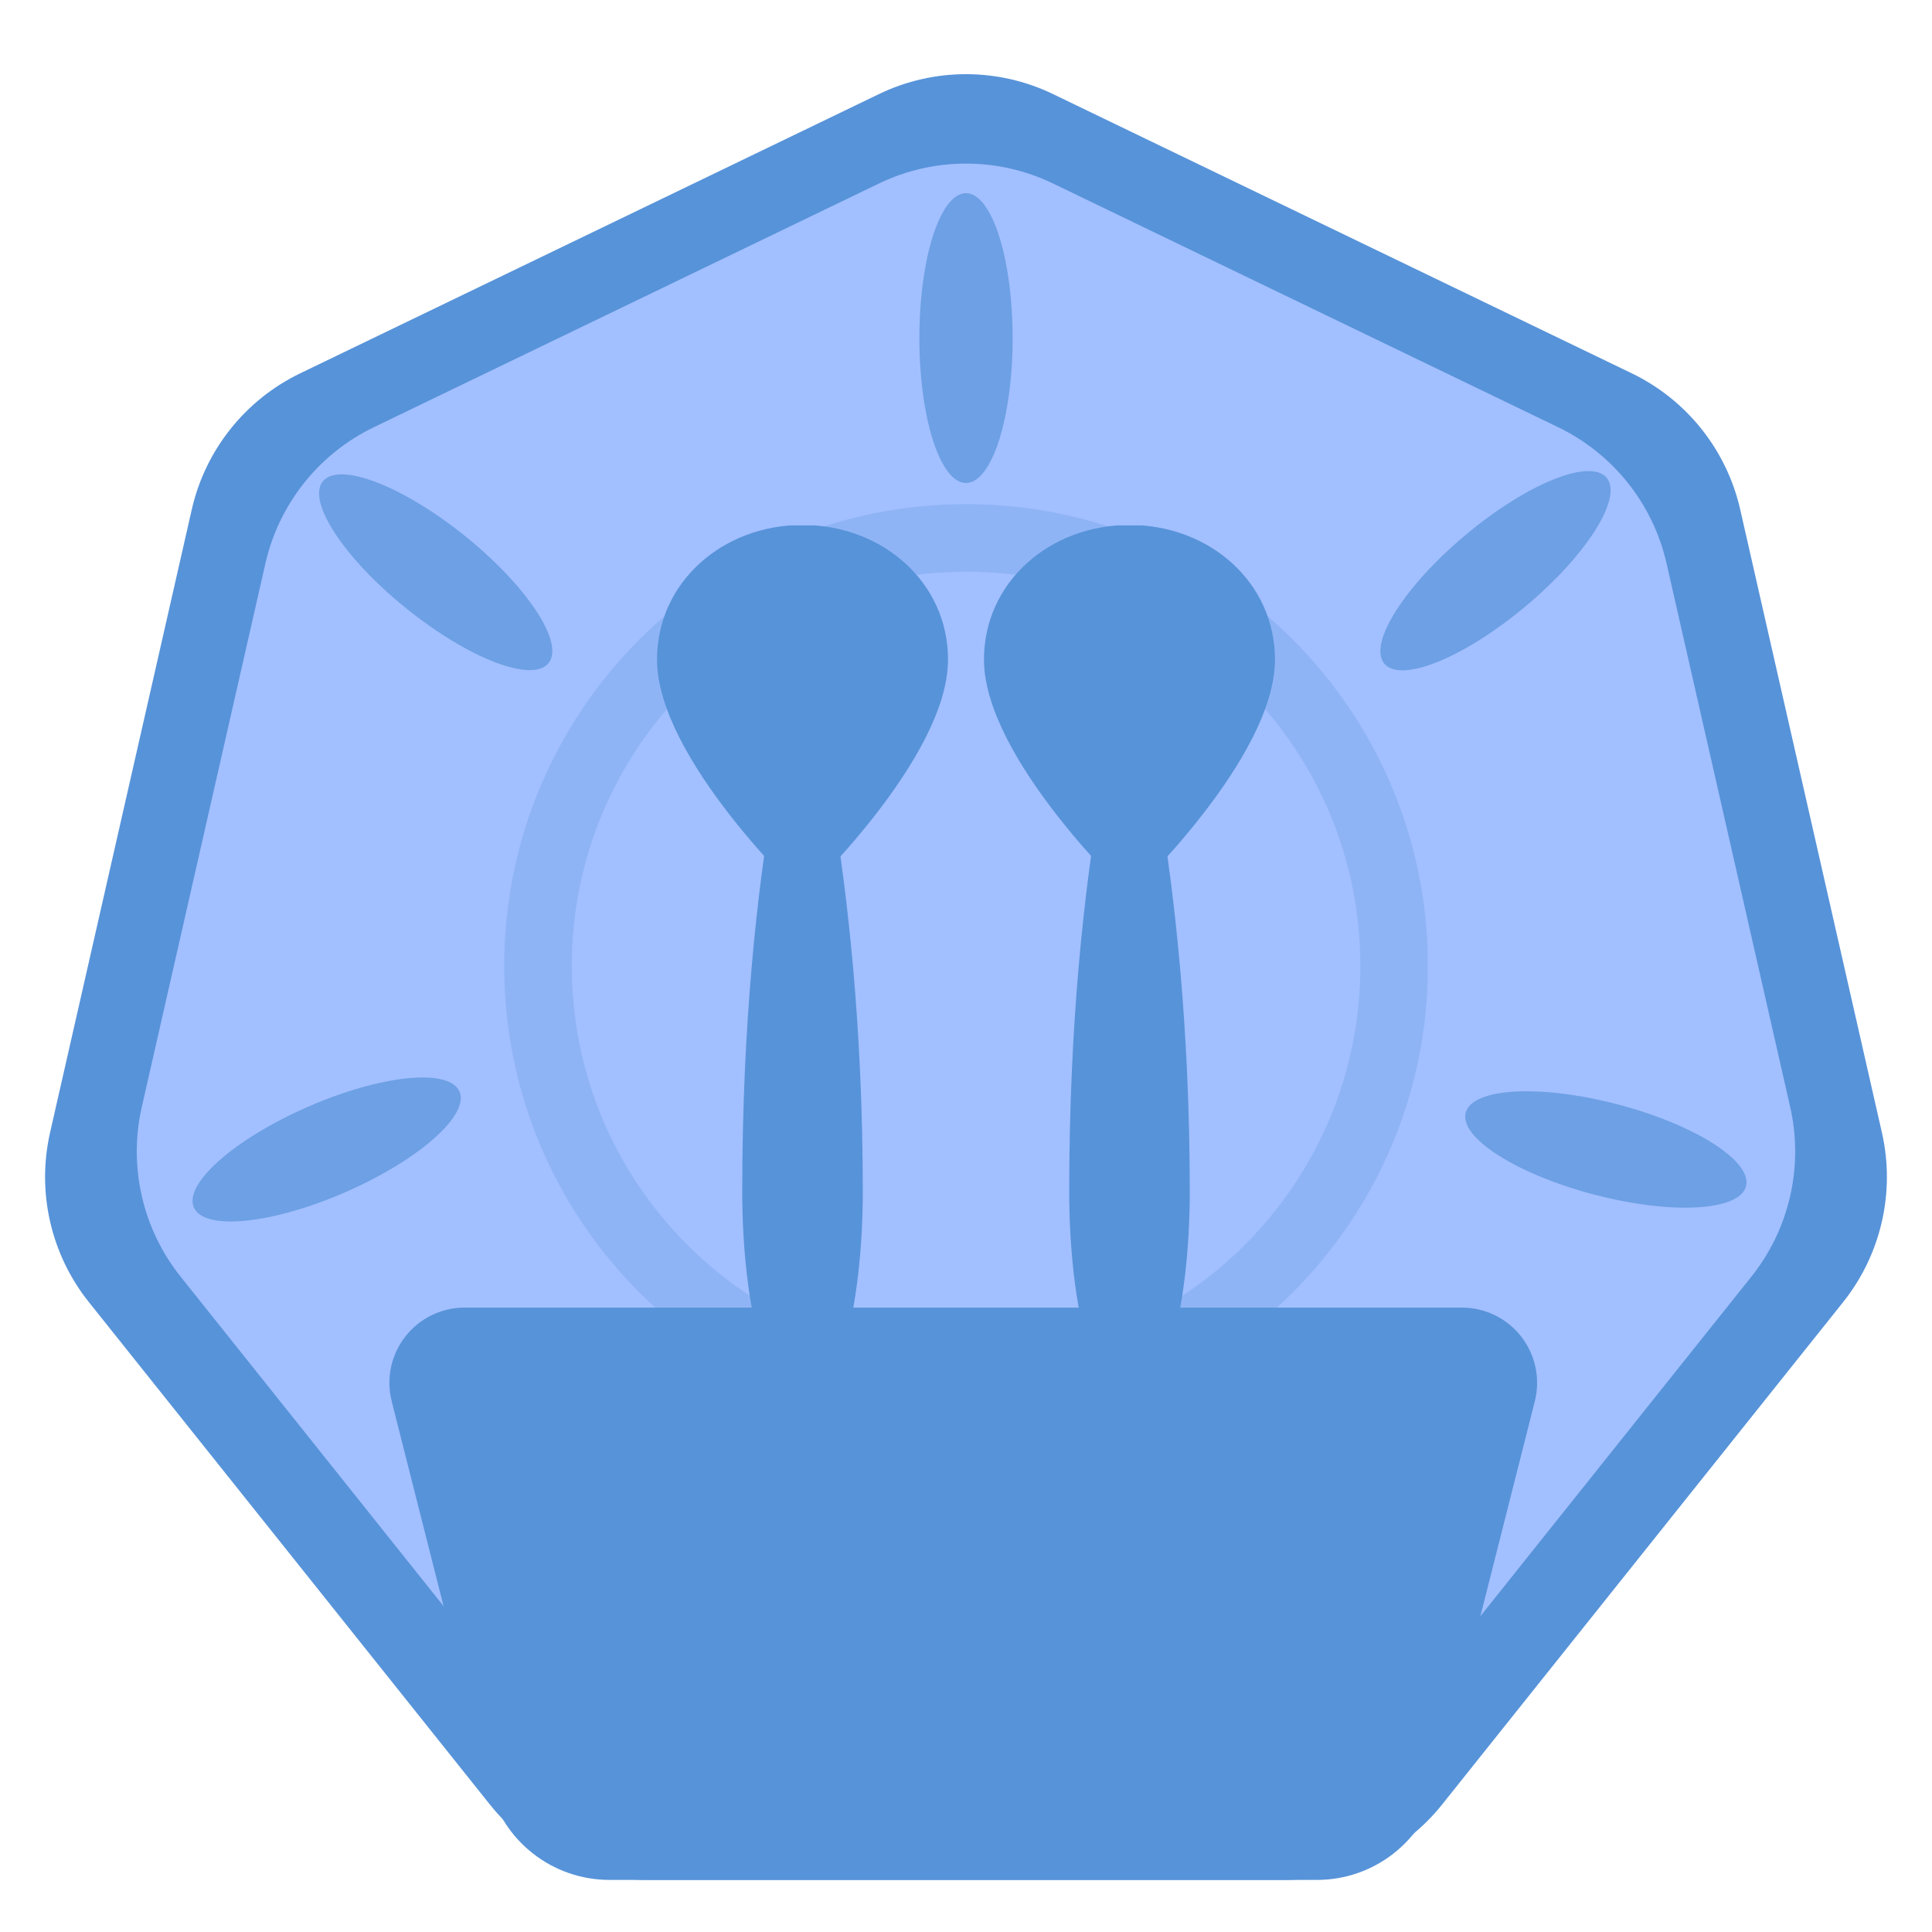
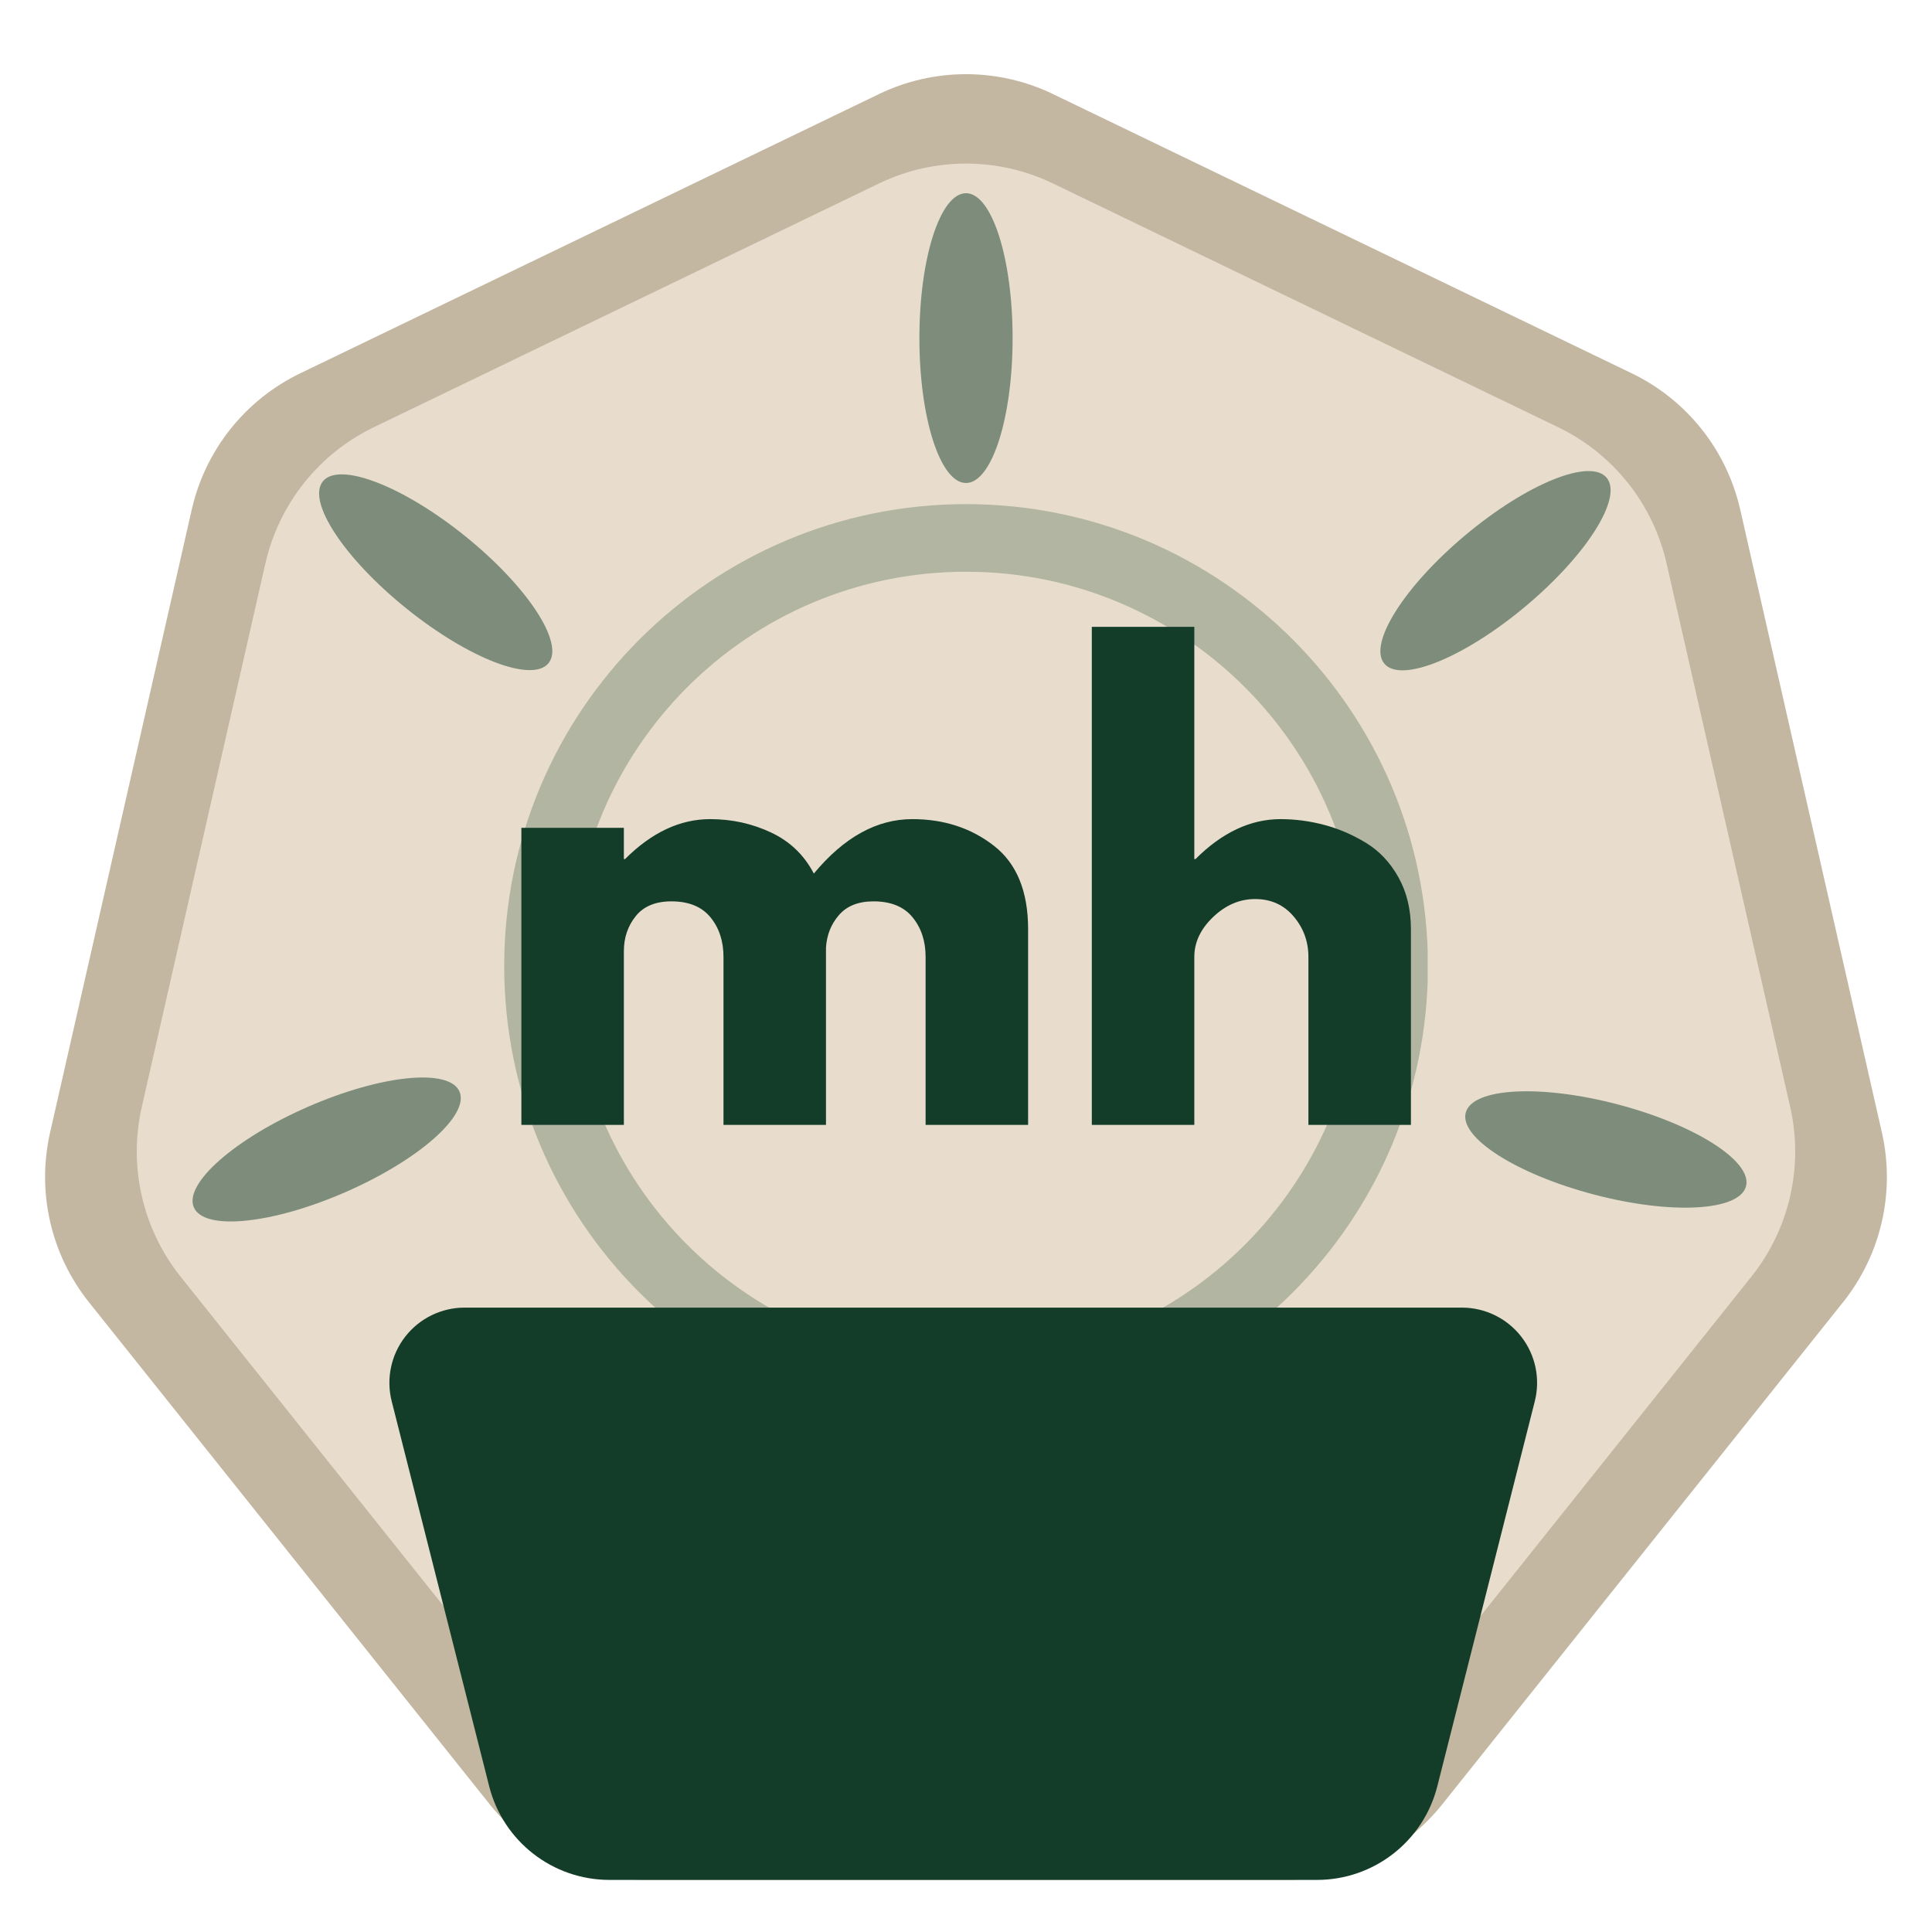
<svg xmlns="http://www.w3.org/2000/svg" width="2000" zoomAndPan="magnify" viewBox="0 0 1500 1500" height="2000" preserveAspectRatio="xMidYMid meet" version="1.0">
  <defs>
-     <filter x="0%" y="0%" width="100%" height="100%" id="7b8fa63a12">
+     <filter x="0%" y="0%" width="100%" height="100%" id="63f3f9bf75">
      <feColorMatrix values="0 0 0 0 1 0 0 0 0 1 0 0 0 0 1 0 0 0 1 0" color-interpolation-filters="sRGB" />
    </filter>
-     <clipPath id="38569a3297">
+     <g />
+     <clipPath id="6fd7a1da52">
      <path d="M 35 57.07 L 1465 57.07 L 1465 1459.559 L 35 1459.559 Z M 35 57.07 " clip-rule="nonzero" />
    </clipPath>
-     <clipPath id="c3de621bf8">
+     <clipPath id="6a1fa6146d">
      <path d="M 817.539 73.031 L 1266.914 289.852 C 1309.598 310.449 1340.582 349.363 1351.094 395.574 L 1461.102 879.273 C 1471.613 925.492 1460.516 973.98 1430.945 1011.023 L 1119.715 1400.945 C 1090.145 1437.988 1045.324 1459.559 997.93 1459.559 L 502.055 1459.559 C 454.656 1459.559 409.836 1437.988 380.27 1400.945 L 69.035 1011.023 C 39.469 973.98 28.371 925.492 38.883 879.273 L 148.891 395.574 C 159.402 349.363 190.387 310.449 233.07 289.852 L 682.445 73.031 C 725.121 52.441 774.863 52.441 817.539 73.031 Z M 817.539 73.031 " clip-rule="nonzero" />
    </clipPath>
-     <clipPath id="13321b052e">
+     <clipPath id="4e8bc481d1">
      <path d="M 0 0.07 L 1430 0.07 L 1430 1402.559 L 0 1402.559 Z M 0 0.07 " clip-rule="nonzero" />
    </clipPath>
-     <clipPath id="cc66ad47d7">
+     <clipPath id="08b83e2332">
      <path d="M 782.539 16.031 L 1231.914 232.852 C 1274.598 253.449 1305.582 292.363 1316.094 338.574 L 1426.102 822.273 C 1436.613 868.492 1425.516 916.98 1395.945 954.023 L 1084.715 1343.945 C 1055.145 1380.988 1010.324 1402.559 962.93 1402.559 L 467.055 1402.559 C 419.656 1402.559 374.836 1380.988 345.27 1343.945 L 34.035 954.023 C 4.469 916.98 -6.629 868.492 3.883 822.273 L 113.891 338.574 C 124.402 292.363 155.387 253.449 198.07 232.852 L 647.445 16.031 C 690.121 -4.559 739.863 -4.559 782.539 16.031 Z M 782.539 16.031 " clip-rule="nonzero" />
    </clipPath>
-     <clipPath id="0dc407d0e3">
+     <clipPath id="e6c969d43a">
      <rect x="0" width="1430" y="0" height="1403" />
    </clipPath>
-     <clipPath id="9063b301bb">
+     <clipPath id="d62f76f690">
      <path d="M 106 127 L 1394 127 L 1394 1390.137 L 106 1390.137 Z M 106 127 " clip-rule="nonzero" />
    </clipPath>
-     <clipPath id="f647c09df1">
+     <clipPath id="c27a032d04">
      <path d="M 817.539 142.453 L 1209.73 331.684 C 1252.414 352.281 1283.398 391.191 1293.91 437.406 L 1389.902 859.473 C 1400.414 905.688 1389.316 954.176 1359.746 991.219 L 1088.121 1331.523 C 1058.551 1368.566 1013.73 1390.137 966.332 1390.137 L 533.652 1390.137 C 486.254 1390.137 441.434 1368.566 411.863 1331.523 L 140.238 991.219 C 110.672 954.176 99.57 905.688 110.082 859.473 L 206.074 437.406 C 216.586 391.191 247.57 352.281 290.254 331.684 L 682.445 142.453 C 725.121 121.859 774.863 121.859 817.539 142.453 Z M 817.539 142.453 " clip-rule="nonzero" />
    </clipPath>
-     <clipPath id="3aff354d9d">
+     <clipPath id="1f03626694">
      <path d="M 0 0 L 1288 0 L 1288 1263.137 L 0 1263.137 Z M 0 0 " clip-rule="nonzero" />
    </clipPath>
-     <clipPath id="962b6fffc0">
+     <clipPath id="9090d81249">
      <path d="M 711.539 15.453 L 1103.73 204.684 C 1146.414 225.281 1177.398 264.191 1187.91 310.406 L 1283.902 732.473 C 1294.414 778.688 1283.316 827.176 1253.746 864.219 L 982.121 1204.523 C 952.551 1241.566 907.73 1263.137 860.332 1263.137 L 427.652 1263.137 C 380.254 1263.137 335.434 1241.566 305.863 1204.523 L 34.238 864.219 C 4.672 827.176 -6.43 778.688 4.082 732.473 L 100.074 310.406 C 110.586 264.191 141.57 225.281 184.254 204.684 L 576.445 15.453 C 619.121 -5.141 668.863 -5.141 711.539 15.453 Z M 711.539 15.453 " clip-rule="nonzero" />
    </clipPath>
-     <clipPath id="82d37d9868">
+     <clipPath id="3005e99485">
      <rect x="0" width="1288" y="0" height="1264" />
    </clipPath>
-     <clipPath id="8268f45c48">
-       <path d="M 320.137 110.277 L 413.723 110.277 L 413.723 686.781 L 320.137 686.781 Z M 320.137 110.277 " clip-rule="nonzero" />
-     </clipPath>
-     <clipPath id="8ba4830de5">
-       <path d="M 413.723 518.941 C 413.723 611.441 392.773 686.43 366.93 686.43 C 341.086 686.43 320.137 611.441 320.137 518.941 C 320.137 257.668 366.93 110.277 366.93 110.277 C 366.93 110.277 413.723 264.367 413.723 518.941 Z M 413.723 518.941 " clip-rule="nonzero" />
-     </clipPath>
-     <clipPath id="dede9f94b5">
-       <path d="M 0.137 0.277 L 93.723 0.277 L 93.723 576.48 L 0.137 576.48 Z M 0.137 0.277 " clip-rule="nonzero" />
-     </clipPath>
-     <clipPath id="a5c229f5b8">
-       <path d="M 93.723 408.941 C 93.723 501.441 72.773 576.43 46.93 576.43 C 21.086 576.43 0.137 501.441 0.137 408.941 C 0.137 147.668 46.93 0.277 46.93 0.277 C 46.93 0.277 93.723 154.367 93.723 408.941 Z M 93.723 408.941 " clip-rule="nonzero" />
-     </clipPath>
-     <clipPath id="97050e83ee">
-       <rect x="0" width="94" y="0" height="577" />
-     </clipPath>
-     <clipPath id="cf0fef463d">
-       <path d="M 0.098 1.039 L 226.035 1.039 L 226.035 289.645 L 0.098 289.645 Z M 0.098 1.039 " clip-rule="nonzero" />
-     </clipPath>
-     <clipPath id="e9f7f663ac">
-       <path d="M 0.098 106.074 C 0.098 46.414 50.676 1.57 113.066 1.57 C 175.457 1.57 226.035 46.414 226.035 106.074 C 226.035 183.023 113.066 289.645 113.066 289.645 C 113.066 289.645 0.098 183.023 0.098 106.074 Z M 0.098 106.074 " clip-rule="nonzero" />
-     </clipPath>
-     <clipPath id="2d9bc18d12">
-       <path d="M 0.098 0.52 L 226.035 0.52 L 226.035 288.645 L 0.098 288.645 Z M 0.098 0.52 " clip-rule="nonzero" />
-     </clipPath>
-     <clipPath id="de0ba4d5ec">
-       <path d="M 0.098 105.074 C 0.098 45.414 50.676 0.57 113.066 0.57 C 175.457 0.57 226.035 45.414 226.035 105.074 C 226.035 182.023 113.066 288.645 113.066 288.645 C 113.066 288.645 0.098 182.023 0.098 105.074 Z M 0.098 105.074 " clip-rule="nonzero" />
-     </clipPath>
-     <clipPath id="641a69f097">
-       <rect x="0" width="227" y="0" height="289" />
-     </clipPath>
-     <clipPath id="b2770ea5e1">
-       <path d="M 253.957 1.039 L 479.898 1.039 L 479.898 289.645 L 253.957 289.645 Z M 253.957 1.039 " clip-rule="nonzero" />
-     </clipPath>
-     <clipPath id="b5b52d4804">
-       <path d="M 253.957 106.074 C 253.957 46.414 304.535 1.57 366.926 1.57 C 429.316 1.57 479.898 46.414 479.898 106.074 C 479.898 183.023 366.926 289.645 366.926 289.645 C 366.926 289.645 253.957 183.023 253.957 106.074 Z M 253.957 106.074 " clip-rule="nonzero" />
-     </clipPath>
-     <clipPath id="8e9acf087f">
-       <path d="M 0.957 0.52 L 226.898 0.52 L 226.898 288.645 L 0.957 288.645 Z M 0.957 0.52 " clip-rule="nonzero" />
-     </clipPath>
-     <clipPath id="2908d9c2bd">
-       <path d="M 0.957 105.074 C 0.957 45.414 51.535 0.57 113.926 0.57 C 176.316 0.57 226.898 45.414 226.898 105.074 C 226.898 182.023 113.926 288.645 113.926 288.645 C 113.926 288.645 0.957 182.023 0.957 105.074 Z M 0.957 105.074 " clip-rule="nonzero" />
-     </clipPath>
-     <clipPath id="1ac37c4e6b">
-       <rect x="0" width="227" y="0" height="289" />
-     </clipPath>
-     <clipPath id="97438159ac">
-       <path d="M 66.277 110.277 L 159.863 110.277 L 159.863 686.781 L 66.277 686.781 Z M 66.277 110.277 " clip-rule="nonzero" />
-     </clipPath>
-     <clipPath id="b4e2cc33a5">
-       <path d="M 159.863 518.941 C 159.863 611.441 138.914 686.43 113.07 686.43 C 87.227 686.43 66.277 611.441 66.277 518.941 C 66.277 257.668 113.07 110.277 113.07 110.277 C 113.07 110.277 159.863 264.367 159.863 518.941 Z M 159.863 518.941 " clip-rule="nonzero" />
-     </clipPath>
-     <clipPath id="1cbe8165c7">
-       <path d="M 0.277 0.277 L 93.863 0.277 L 93.863 576.48 L 0.277 576.48 Z M 0.277 0.277 " clip-rule="nonzero" />
-     </clipPath>
-     <clipPath id="41cbd981d0">
-       <path d="M 93.863 408.941 C 93.863 501.441 72.914 576.43 47.07 576.43 C 21.227 576.43 0.277 501.441 0.277 408.941 C 0.277 147.668 47.07 0.277 47.07 0.277 C 47.07 0.277 93.863 154.367 93.863 408.941 Z M 93.863 408.941 " clip-rule="nonzero" />
-     </clipPath>
-     <clipPath id="0a4edb4d89">
-       <rect x="0" width="94" y="0" height="577" />
-     </clipPath>
-     <clipPath id="e8a532de93">
-       <rect x="0" width="480" y="0" height="687" />
-     </clipPath>
-     <clipPath id="58084d206f">
+     <mask id="13e7f31d04">
+       <g filter="url(#63f3f9bf75)">
+         <rect x="-150" width="1800" fill="#000000" y="-150" height="1800" fill-opacity="0.25" />
+       </g>
+     </mask>
+     <clipPath id="10bf9be5ae">
+       <path d="M 213.453 213.398 L 930.453 213.398 L 930.453 930.398 L 213.453 930.398 Z M 213.453 213.398 " clip-rule="nonzero" />
+     </clipPath>
+     <clipPath id="f09fe3a622">
+       <path d="M 572.055 213.398 C 374.004 213.398 213.453 373.949 213.453 572 C 213.453 770.051 374.004 930.598 572.055 930.598 C 770.102 930.598 930.652 770.051 930.652 572 C 930.652 373.949 770.102 213.398 572.055 213.398 Z M 572.055 213.398 " clip-rule="nonzero" />
+     </clipPath>
+     <clipPath id="7d0728c8ad">
+       <rect x="0" width="1144" y="0" height="1144" />
+     </clipPath>
+     <clipPath id="c2aa3bb363">
      <path d="M 302 1015.23 L 1193.453 1015.23 L 1193.453 1459.559 L 302 1459.559 Z M 302 1015.23 " clip-rule="nonzero" />
    </clipPath>
-     <clipPath id="a82a448a8b">
+     <clipPath id="dc208933a8">
      <path d="M 473.203 1459.559 L 1022.523 1459.559 C 1066.629 1459.559 1105.105 1429.613 1115.93 1386.855 L 1191.613 1087.938 C 1196.031 1070.48 1192.148 1051.961 1181.09 1037.754 C 1170.027 1023.543 1153.027 1015.23 1135.023 1015.23 L 360.703 1015.23 C 342.699 1015.23 325.699 1023.543 314.637 1037.754 C 303.578 1051.961 299.695 1070.48 304.113 1087.938 L 379.797 1386.855 C 390.621 1429.613 429.098 1459.559 473.203 1459.559 Z M 473.203 1459.559 " clip-rule="nonzero" />
    </clipPath>
-     <clipPath id="92af21019b">
+     <clipPath id="6f0c221daf">
      <path d="M 0 0.23 L 891.453 0.23 L 891.453 444.559 L 0 444.559 Z M 0 0.23 " clip-rule="nonzero" />
    </clipPath>
-     <clipPath id="57aa7f03df">
+     <clipPath id="7a68e0fa70">
      <path d="M 171.203 444.559 L 720.523 444.559 C 764.629 444.559 803.105 414.613 813.93 371.855 L 889.613 72.938 C 894.031 55.48 890.148 36.961 879.09 22.754 C 868.027 8.543 851.027 0.23 833.023 0.23 L 58.703 0.23 C 40.699 0.23 23.699 8.543 12.637 22.754 C 1.578 36.961 -2.305 55.48 2.113 72.938 L 77.797 371.855 C 88.621 414.613 127.098 444.559 171.203 444.559 Z M 171.203 444.559 " clip-rule="nonzero" />
    </clipPath>
-     <clipPath id="ad83576edc">
+     <clipPath id="cdbb3a6a12">
      <rect x="0" width="892" y="0" height="445" />
    </clipPath>
-     <mask id="2b576cc506">
-       <g filter="url(#7b8fa63a12)">
-         <rect x="-150" width="1800" fill="#000000" y="-150" height="1800" fill-opacity="0.25" />
-       </g>
-     </mask>
-     <clipPath id="eebdbf442f">
-       <path d="M 213.453 213.398 L 930.453 213.398 L 930.453 930.398 L 213.453 930.398 Z M 213.453 213.398 " clip-rule="nonzero" />
-     </clipPath>
-     <clipPath id="5cf66fb0f1">
-       <path d="M 572.055 213.398 C 374.004 213.398 213.453 373.949 213.453 572 C 213.453 770.051 374.004 930.598 572.055 930.598 C 770.102 930.598 930.652 770.051 930.652 572 C 930.652 373.949 770.102 213.398 572.055 213.398 Z M 572.055 213.398 " clip-rule="nonzero" />
-     </clipPath>
-     <clipPath id="7bc6bd2bfe">
-       <rect x="0" width="1144" y="0" height="1144" />
-     </clipPath>
-     <mask id="8d299cfe41">
-       <g filter="url(#7b8fa63a12)">
-         <rect x="-150" width="1800" fill="#000000" y="-150" height="1800" fill-opacity="0.7" />
-       </g>
-     </mask>
-     <clipPath id="28bfaac9a2">
+     <mask id="f9b28ce16f">
+       <g filter="url(#63f3f9bf75)">
+         <rect x="-150" width="1800" fill="#000000" y="-150" height="1800" fill-opacity="0.5" />
+       </g>
+     </mask>
+     <clipPath id="2728cc2549">
      <path d="M 0.812 1 L 73.188 1 L 73.188 226 L 0.812 226 Z M 0.812 1 " clip-rule="nonzero" />
    </clipPath>
-     <clipPath id="cbf2ab3e0c">
+     <clipPath id="8ad8680fbe">
      <path d="M 0.812 113.5 C 0.812 51.367 17.016 1 37 1 C 56.984 1 73.188 51.367 73.188 113.5 C 73.188 175.633 56.984 226 37 226 C 17.016 226 0.812 175.633 0.812 113.5 Z M 0.812 113.5 " clip-rule="nonzero" />
    </clipPath>
-     <clipPath id="1dfee5ca8e">
+     <clipPath id="073f6347e8">
      <path d="M 0.812 0 L 73.188 0 L 73.188 225 L 0.812 225 Z M 0.812 0 " clip-rule="nonzero" />
    </clipPath>
-     <clipPath id="fb887b9c84">
+     <clipPath id="f79e6992eb">
      <path d="M 0.812 112.5 C 0.812 50.367 17.016 0 37 0 C 56.984 0 73.188 50.367 73.188 112.5 C 73.188 174.633 56.984 225 37 225 C 17.016 225 0.812 174.633 0.812 112.5 Z M 0.812 112.5 " clip-rule="nonzero" />
    </clipPath>
-     <clipPath id="bf61de6f30">
+     <clipPath id="eaf03d2865">
      <rect x="0" width="74" y="0" height="225" />
    </clipPath>
-     <clipPath id="5020a51992">
+     <clipPath id="db4efca1c9">
      <rect x="0" width="74" y="0" height="227" />
    </clipPath>
-     <mask id="c081e9c126">
-       <g filter="url(#7b8fa63a12)">
-         <rect x="-150" width="1800" fill="#000000" y="-150" height="1800" fill-opacity="0.7" />
-       </g>
-     </mask>
-     <clipPath id="24e4df1127">
+     <mask id="c3dd08c640">
+       <g filter="url(#63f3f9bf75)">
+         <rect x="-150" width="1800" fill="#000000" y="-150" height="1800" fill-opacity="0.5" />
+       </g>
+     </mask>
+     <clipPath id="683403a822">
      <path d="M 20 23 L 200 23 L 200 179 L 20 179 Z M 20 23 " clip-rule="nonzero" />
    </clipPath>
-     <clipPath id="e6f819535f">
+     <clipPath id="f947cc6269">
      <path d="M 0.586 145.523 L 173.191 1.121 L 219.633 56.633 L 47.027 201.035 Z M 0.586 145.523 " clip-rule="nonzero" />
    </clipPath>
-     <clipPath id="6d59249677">
+     <clipPath id="43356f644e">
      <path d="M 86.875 73.336 C 134.527 33.469 183.555 13.574 196.379 28.902 C 209.203 44.234 180.969 88.98 133.312 128.848 C 85.66 168.715 36.633 188.609 23.809 173.277 C 10.984 157.949 39.219 113.203 86.875 73.336 Z M 86.875 73.336 " clip-rule="nonzero" />
    </clipPath>
-     <clipPath id="4abe671ea9">
+     <clipPath id="18660c6341">
      <path d="M 0 0 L 180 0 L 180 156 L 0 156 Z M 0 0 " clip-rule="nonzero" />
    </clipPath>
-     <clipPath id="38ee9deca5">
+     <clipPath id="6e3cff535f">
      <path d="M -19.414 122.523 L 153.191 -21.879 L 199.633 33.633 L 27.027 178.035 Z M -19.414 122.523 " clip-rule="nonzero" />
    </clipPath>
-     <clipPath id="0d17c5ef4b">
+     <clipPath id="9cf7b332ff">
      <path d="M 66.875 50.336 C 114.527 10.469 163.555 -9.426 176.379 5.902 C 189.203 21.234 160.969 65.98 113.312 105.848 C 65.66 145.715 16.633 165.609 3.809 150.277 C -9.016 134.949 19.219 90.203 66.875 50.336 Z M 66.875 50.336 " clip-rule="nonzero" />
    </clipPath>
-     <clipPath id="3c25c2440f">
+     <clipPath id="555fa41f99">
      <rect x="0" width="180" y="0" height="156" />
    </clipPath>
-     <clipPath id="9644c6d017">
+     <clipPath id="1472542dd8">
      <rect x="0" width="220" y="0" height="202" />
    </clipPath>
-     <mask id="06e7a24ecd">
-       <g filter="url(#7b8fa63a12)">
-         <rect x="-150" width="1800" fill="#000000" y="-150" height="1800" fill-opacity="0.7" />
-       </g>
-     </mask>
-     <clipPath id="aeefc4cbe1">
+     <mask id="90b937f7b9">
+       <g filter="url(#63f3f9bf75)">
+         <rect x="-150" width="1800" fill="#000000" y="-150" height="1800" fill-opacity="0.5" />
+       </g>
+     </mask>
+     <clipPath id="0cf0a45f6f">
      <path d="M 9 19 L 228 19 L 228 110 L 9 110 Z M 9 19 " clip-rule="nonzero" />
    </clipPath>
-     <clipPath id="7dcbc6f5c9">
+     <clipPath id="b62023c1c5">
      <path d="M 19.172 0.883 L 236.836 58.027 L 218.457 128.031 L 0.793 70.887 Z M 19.172 0.883 " clip-rule="nonzero" />
    </clipPath>
-     <clipPath id="67ea0ccd22">
+     <clipPath id="6e7e7c0f1d">
      <path d="M 127.984 29.449 C 188.078 45.227 232.68 73.688 227.605 93.02 C 222.531 112.352 169.699 115.23 109.605 99.453 C 49.508 83.676 4.906 55.215 9.98 35.887 C 15.055 16.555 67.887 13.672 127.984 29.449 Z M 127.984 29.449 " clip-rule="nonzero" />
    </clipPath>
-     <clipPath id="50bb3897a6">
+     <clipPath id="bd5d9032b8">
      <path d="M 0 0 L 219 0 L 219 91 L 0 91 Z M 0 0 " clip-rule="nonzero" />
    </clipPath>
-     <clipPath id="5e3b7ed47c">
+     <clipPath id="05f2fb5474">
      <path d="M 10.172 -18.117 L 227.836 39.027 L 209.457 109.031 L -8.207 51.887 Z M 10.172 -18.117 " clip-rule="nonzero" />
    </clipPath>
-     <clipPath id="59e3067907">
+     <clipPath id="772242db4a">
      <path d="M 118.984 10.449 C 179.078 26.227 223.68 54.688 218.605 74.02 C 213.531 93.352 160.699 96.23 100.605 80.453 C 40.508 64.676 -4.094 36.215 0.98 16.887 C 6.055 -2.445 58.887 -5.328 118.984 10.449 Z M 118.984 10.449 " clip-rule="nonzero" />
    </clipPath>
-     <clipPath id="9e53e2ef98">
+     <clipPath id="0d9a1ed733">
      <rect x="0" width="219" y="0" height="91" />
    </clipPath>
-     <clipPath id="d2a71475c4">
+     <clipPath id="20245272d2">
      <rect x="0" width="237" y="0" height="129" />
    </clipPath>
-     <mask id="72927197f4">
-       <g filter="url(#7b8fa63a12)">
-         <rect x="-150" width="1800" fill="#000000" y="-150" height="1800" fill-opacity="0.7" />
-       </g>
-     </mask>
-     <clipPath id="5fe6891226">
+     <mask id="8155209634">
+       <g filter="url(#63f3f9bf75)">
+         <rect x="-150" width="1800" fill="#000000" y="-150" height="1800" fill-opacity="0.5" />
+       </g>
+     </mask>
+     <clipPath id="0dc328a5ab">
      <path d="M 14 22 L 223 22 L 223 135 L 14 135 Z M 14 22 " clip-rule="nonzero" />
    </clipPath>
-     <clipPath id="b877054a07">
+     <clipPath id="9df38fb5db">
      <path d="M 236.203 66.633 L 29.941 156.625 L 0.996 90.289 L 207.262 0.297 Z M 236.203 66.633 " clip-rule="nonzero" />
    </clipPath>
-     <clipPath id="1c18d5f622">
+     <clipPath id="e3dc99c6dc">
      <path d="M 133.09 111.621 C 76.145 136.465 23.5 141.758 15.508 123.441 C 7.516 105.121 47.203 70.129 104.148 45.285 C 161.098 20.438 213.742 15.145 221.734 33.465 C 229.727 51.781 190.039 86.773 133.09 111.621 Z M 133.09 111.621 " clip-rule="nonzero" />
    </clipPath>
-     <clipPath id="264ef1542a">
+     <clipPath id="ee3c961b5b">
      <path d="M 0 0 L 209 0 L 209 113 L 0 113 Z M 0 0 " clip-rule="nonzero" />
    </clipPath>
-     <clipPath id="6dd64dfcd5">
+     <clipPath id="d8ec145119">
      <path d="M 222.203 44.633 L 15.941 134.625 L -13.004 68.289 L 193.262 -21.703 Z M 222.203 44.633 " clip-rule="nonzero" />
    </clipPath>
-     <clipPath id="913eba9962">
+     <clipPath id="b0d7c469b3">
      <path d="M 119.09 89.621 C 62.145 114.465 9.5 119.758 1.508 101.441 C -6.484 83.121 33.203 48.129 90.148 23.285 C 147.098 -1.562 199.742 -6.855 207.734 11.465 C 215.727 29.781 176.039 64.773 119.09 89.621 Z M 119.09 89.621 " clip-rule="nonzero" />
    </clipPath>
-     <clipPath id="1225c81c31">
+     <clipPath id="e9edf9499e">
      <rect x="0" width="209" y="0" height="113" />
    </clipPath>
-     <clipPath id="5f4b92b1aa">
+     <clipPath id="56e32d2ce2">
      <rect x="0" width="237" y="0" height="157" />
    </clipPath>
-     <mask id="62fe498cc7">
-       <g filter="url(#7b8fa63a12)">
-         <rect x="-150" width="1800" fill="#000000" y="-150" height="1800" fill-opacity="0.7" />
-       </g>
-     </mask>
-     <clipPath id="03489e7673">
+     <mask id="d2aeb36e0a">
+       <g filter="url(#63f3f9bf75)">
+         <rect x="-150" width="1800" fill="#000000" y="-150" height="1800" fill-opacity="0.5" />
+       </g>
+     </mask>
+     <clipPath id="178a172b66">
      <path d="M 20 23 L 202 23 L 202 176 L 20 176 Z M 20 23 " clip-rule="nonzero" />
    </clipPath>
-     <clipPath id="1744ae6a29">
+     <clipPath id="d8ab807ac1">
      <path d="M 176.207 198.035 L 0.93 56.891 L 46.32 0.52 L 221.602 141.664 Z M 176.207 198.035 " clip-rule="nonzero" />
    </clipPath>
-     <clipPath id="9e71466b3b">
+     <clipPath id="073b242759">
      <path d="M 88.586 127.477 C 40.191 88.508 11.121 44.301 23.656 28.734 C 36.191 13.168 85.582 32.137 133.977 71.105 C 182.371 110.074 211.438 154.281 198.902 169.848 C 186.367 185.414 136.977 166.445 88.586 127.477 Z M 88.586 127.477 " clip-rule="nonzero" />
    </clipPath>
-     <clipPath id="111a7c51fc">
+     <clipPath id="4281dc21a1">
      <path d="M 0 0 L 182 0 L 182 153 L 0 153 Z M 0 0 " clip-rule="nonzero" />
    </clipPath>
-     <clipPath id="f3611b4899">
+     <clipPath id="bd305eef47">
      <path d="M 156.207 175.035 L -19.07 33.891 L 26.32 -22.48 L 201.602 118.664 Z M 156.207 175.035 " clip-rule="nonzero" />
    </clipPath>
-     <clipPath id="d567618a4e">
+     <clipPath id="7dccfbd11e">
      <path d="M 68.586 104.477 C 20.191 65.508 -8.879 21.301 3.656 5.734 C 16.191 -9.832 65.582 9.137 113.977 48.105 C 162.371 87.074 191.438 131.281 178.902 146.848 C 166.367 162.414 116.977 143.445 68.586 104.477 Z M 68.586 104.477 " clip-rule="nonzero" />
    </clipPath>
-     <clipPath id="872b7cbeee">
+     <clipPath id="1b060f8cb3">
      <rect x="0" width="182" y="0" height="153" />
    </clipPath>
-     <clipPath id="cec684ea15">
+     <clipPath id="9c0bab14ab">
      <rect x="0" width="222" y="0" height="199" />
    </clipPath>
  </defs>
-   <g clip-path="url(#38569a3297)">
-     <g clip-path="url(#c3de621bf8)">
+   <g clip-path="url(#6fd7a1da52)">
+     <g clip-path="url(#6a1fa6146d)">
      <g transform="matrix(1, 0, 0, 1, 35, 57)">
-         <g clip-path="url(#0dc407d0e3)">
-           <g clip-path="url(#13321b052e)">
-             <g clip-path="url(#cc66ad47d7)">
-               <path fill="#5793d9" d="M -12.75 -16.559 L 1445.172 -16.559 L 1445.172 1402.559 L -12.75 1402.559 Z M -12.75 -16.559 " fill-opacity="1" fill-rule="nonzero" />
-             </g>
-           </g>
-         </g>
-       </g>
-     </g>
-   </g>
-   <g clip-path="url(#9063b301bb)">
-     <g clip-path="url(#f647c09df1)">
+         <g clip-path="url(#e6c969d43a)">
+           <g clip-path="url(#4e8bc481d1)">
+             <g clip-path="url(#08b83e2332)">
+               <path fill="#c4b7a2" d="M -12.75 -16.559 L 1445.172 -16.559 L 1445.172 1402.559 L -12.75 1402.559 Z M -12.75 -16.559 " fill-opacity="1" fill-rule="nonzero" />
+             </g>
+           </g>
+         </g>
+       </g>
+     </g>
+   </g>
+   <g clip-path="url(#d62f76f690)">
+     <g clip-path="url(#c27a032d04)">
      <g transform="matrix(1, 0, 0, 1, 106, 127)">
-         <g clip-path="url(#82d37d9868)">
-           <g clip-path="url(#3aff354d9d)">
-             <g clip-path="url(#962b6fffc0)">
-               <path fill="#a2bfff" d="M -12.551 -17.137 L 1302.734 -17.137 L 1302.734 1263.137 L -12.551 1263.137 Z M -12.551 -17.137 " fill-opacity="1" fill-rule="nonzero" />
-             </g>
-           </g>
-         </g>
-       </g>
-     </g>
-   </g>
-   <g transform="matrix(1, 0, 0, 1, 510, 406)">
-     <g clip-path="url(#e8a532de93)">
-       <g clip-path="url(#8268f45c48)">
-         <g clip-path="url(#8ba4830de5)">
-           <g transform="matrix(1, 0, 0, 1, 320, 110)">
-             <g clip-path="url(#97050e83ee)">
-               <g clip-path="url(#dede9f94b5)">
-                 <g clip-path="url(#a5c229f5b8)">
-                   <path fill="#5793d9" d="M 0.137 0.277 L 93.723 0.277 L 93.723 576.418 L 0.137 576.418 Z M 0.137 0.277 " fill-opacity="1" fill-rule="nonzero" />
-                 </g>
-               </g>
-             </g>
-           </g>
-         </g>
-       </g>
-       <g clip-path="url(#cf0fef463d)">
-         <g clip-path="url(#e9f7f663ac)">
-           <g transform="matrix(1, 0, 0, 1, 0.000000000000056843, 1)">
-             <g clip-path="url(#641a69f097)">
-               <g clip-path="url(#2d9bc18d12)">
-                 <g clip-path="url(#de0ba4d5ec)">
-                   <path fill="#5793d9" d="M 226.035 288.645 L 0.098 288.645 L 0.098 0.922 L 226.035 0.922 Z M 226.035 288.645 " fill-opacity="1" fill-rule="nonzero" />
-                 </g>
-               </g>
-             </g>
-           </g>
-         </g>
-       </g>
-       <g clip-path="url(#b2770ea5e1)">
-         <g clip-path="url(#b5b52d4804)">
-           <g transform="matrix(1, 0, 0, 1, 253, 1)">
-             <g clip-path="url(#1ac37c4e6b)">
-               <g clip-path="url(#8e9acf087f)">
-                 <g clip-path="url(#2908d9c2bd)">
-                   <path fill="#5793d9" d="M 226.898 288.645 L 0.957 288.645 L 0.957 0.922 L 226.898 0.922 Z M 226.898 288.645 " fill-opacity="1" fill-rule="nonzero" />
-                 </g>
-               </g>
-             </g>
-           </g>
-         </g>
-       </g>
-       <g clip-path="url(#97438159ac)">
-         <g clip-path="url(#b4e2cc33a5)">
-           <g transform="matrix(1, 0, 0, 1, 66, 110)">
-             <g clip-path="url(#0a4edb4d89)">
-               <g clip-path="url(#1cbe8165c7)">
-                 <g clip-path="url(#41cbd981d0)">
-                   <path fill="#5793d9" d="M 0.277 0.277 L 93.863 0.277 L 93.863 576.418 L 0.277 576.418 Z M 0.277 0.277 " fill-opacity="1" fill-rule="nonzero" />
-                 </g>
-               </g>
-             </g>
-           </g>
-         </g>
-       </g>
-     </g>
-   </g>
-   <g clip-path="url(#58084d206f)">
-     <g clip-path="url(#a82a448a8b)">
+         <g clip-path="url(#3005e99485)">
+           <g clip-path="url(#1f03626694)">
+             <g clip-path="url(#9090d81249)">
+               <path fill="#e8ddcc" d="M -12.551 -17.137 L 1302.734 -17.137 L 1302.734 1263.137 L -12.551 1263.137 Z M -12.551 -17.137 " fill-opacity="1" fill-rule="nonzero" />
+             </g>
+           </g>
+         </g>
+       </g>
+     </g>
+   </g>
+   <g mask="url(#13e7f31d04)">
+     <g transform="matrix(1, 0, 0, 1, 178, 178)">
+       <g clip-path="url(#7d0728c8ad)">
+         <g clip-path="url(#10bf9be5ae)">
+           <g clip-path="url(#f09fe3a622)">
+             <path stroke-linecap="butt" transform="matrix(0.75, 0, 0, 0.75, 213.4546, 213.4002)" fill="none" stroke-linejoin="miter" d="M 478.134 -0.002 C 214.066 -0.002 -0.002 214.065 -0.002 478.133 C -0.002 742.196 214.066 956.263 478.134 956.263 C 742.196 956.263 956.264 742.196 956.264 478.133 C 956.264 214.065 742.196 -0.002 478.134 -0.002 Z M 478.134 -0.002 " stroke="#143d29" stroke-width="140" stroke-opacity="1" stroke-miterlimit="4" />
+           </g>
+         </g>
+       </g>
+     </g>
+   </g>
+   <g clip-path="url(#c2aa3bb363)">
+     <g clip-path="url(#dc208933a8)">
      <g transform="matrix(1, 0, 0, 1, 302, 1015)">
-         <g clip-path="url(#ad83576edc)">
-           <g clip-path="url(#92af21019b)">
-             <g clip-path="url(#57aa7f03df)">
-               <path fill="#5793d9" d="M -16.297 0.23 L 908.809 0.23 L 908.809 444.559 L -16.297 444.559 Z M -16.297 0.23 " fill-opacity="1" fill-rule="nonzero" />
-             </g>
-           </g>
-         </g>
-       </g>
-     </g>
-   </g>
-   <g mask="url(#2b576cc506)">
-     <g transform="matrix(1, 0, 0, 1, 178, 178)">
-       <g clip-path="url(#7bc6bd2bfe)">
-         <g clip-path="url(#eebdbf442f)">
-           <g clip-path="url(#5cf66fb0f1)">
-             <path stroke-linecap="butt" transform="matrix(0.75, 0, 0, 0.75, 213.4546, 213.4002)" fill="none" stroke-linejoin="miter" d="M 478.134 -0.002 C 214.066 -0.002 -0.002 214.065 -0.002 478.133 C -0.002 742.196 214.066 956.263 478.134 956.263 C 742.196 956.263 956.264 742.196 956.264 478.133 C 956.264 214.065 742.196 -0.002 478.134 -0.002 Z M 478.134 -0.002 " stroke="#5793d9" stroke-width="140" stroke-opacity="1" stroke-miterlimit="4" />
-           </g>
-         </g>
-       </g>
-     </g>
-   </g>
-   <g mask="url(#8d299cfe41)">
+         <g clip-path="url(#cdbb3a6a12)">
+           <g clip-path="url(#6f0c221daf)">
+             <g clip-path="url(#7a68e0fa70)">
+               <path fill="#143d29" d="M -16.297 0.23 L 908.809 0.23 L 908.809 444.559 L -16.297 444.559 Z M -16.297 0.23 " fill-opacity="1" fill-rule="nonzero" />
+             </g>
+           </g>
+         </g>
+       </g>
+     </g>
+   </g>
+   <g mask="url(#f9b28ce16f)">
    <g transform="matrix(1, 0, 0, 1, 713, 149)">
-       <g clip-path="url(#5020a51992)">
-         <g clip-path="url(#28bfaac9a2)">
-           <g clip-path="url(#cbf2ab3e0c)">
+       <g clip-path="url(#db4efca1c9)">
+         <g clip-path="url(#2728cc2549)">
+           <g clip-path="url(#8ad8680fbe)">
            <g transform="matrix(1, 0, 0, 1, 0.000000000000113687, 1)">
-               <g clip-path="url(#bf61de6f30)">
-                 <g clip-path="url(#1dfee5ca8e)">
-                   <g clip-path="url(#fb887b9c84)">
-                     <path fill="#5793d9" d="M 0.812 225 L 0.812 -0.043 L 73.188 -0.043 L 73.188 225 Z M 0.812 225 " fill-opacity="1" fill-rule="nonzero" />
-                   </g>
-                 </g>
-               </g>
-             </g>
-           </g>
-         </g>
-       </g>
-     </g>
-   </g>
-   <g mask="url(#c081e9c126)">
+               <g clip-path="url(#eaf03d2865)">
+                 <g clip-path="url(#073f6347e8)">
+                   <g clip-path="url(#f79e6992eb)">
+                     <path fill="#143d29" d="M 0.812 225 L 0.812 -0.043 L 73.188 -0.043 L 73.188 225 Z M 0.812 225 " fill-opacity="1" fill-rule="nonzero" />
+                   </g>
+                 </g>
+               </g>
+             </g>
+           </g>
+         </g>
+       </g>
+     </g>
+   </g>
+   <g mask="url(#c3dd08c640)">
    <g transform="matrix(1, 0, 0, 1, 1051, 342)">
-       <g clip-path="url(#9644c6d017)">
-         <g clip-path="url(#24e4df1127)">
-           <g clip-path="url(#e6f819535f)">
-             <g clip-path="url(#6d59249677)">
+       <g clip-path="url(#1472542dd8)">
+         <g clip-path="url(#683403a822)">
+           <g clip-path="url(#f947cc6269)">
+             <g clip-path="url(#43356f644e)">
              <g transform="matrix(1, 0, 0, 1, 20, 23)">
-                 <g clip-path="url(#3c25c2440f)">
-                   <g clip-path="url(#4abe671ea9)">
-                     <g clip-path="url(#38ee9deca5)">
-                       <g clip-path="url(#0d17c5ef4b)">
-                         <path fill="#5793d9" d="M -19.414 122.523 L 153.191 -21.879 L 199.633 33.633 L 27.027 178.035 Z M -19.414 122.523 " fill-opacity="1" fill-rule="nonzero" />
+                 <g clip-path="url(#555fa41f99)">
+                   <g clip-path="url(#18660c6341)">
+                     <g clip-path="url(#6e3cff535f)">
+                       <g clip-path="url(#9cf7b332ff)">
+                         <path fill="#143d29" d="M -19.414 122.523 L 153.191 -21.879 L 199.633 33.633 L 27.027 178.035 Z M -19.414 122.523 " fill-opacity="1" fill-rule="nonzero" />
                      </g>
                    </g>
                  </g>
                </g>
              </g>
            </g>
          </g>
        </g>
      </g>
    </g>
  </g>
-   <g mask="url(#06e7a24ecd)">
+   <g mask="url(#90b937f7b9)">
    <g transform="matrix(1, 0, 0, 1, 1128, 828)">
-       <g clip-path="url(#d2a71475c4)">
-         <g clip-path="url(#aeefc4cbe1)">
-           <g clip-path="url(#7dcbc6f5c9)">
-             <g clip-path="url(#67ea0ccd22)">
+       <g clip-path="url(#20245272d2)">
+         <g clip-path="url(#0cf0a45f6f)">
+           <g clip-path="url(#b62023c1c5)">
+             <g clip-path="url(#6e7e7c0f1d)">
              <g transform="matrix(1, 0, 0, 1, 9, 19)">
-                 <g clip-path="url(#9e53e2ef98)">
-                   <g clip-path="url(#50bb3897a6)">
-                     <g clip-path="url(#5e3b7ed47c)">
-                       <g clip-path="url(#59e3067907)">
-                         <path fill="#5793d9" d="M 10.172 -18.117 L 227.836 39.027 L 209.457 109.031 L -8.207 51.887 Z M 10.172 -18.117 " fill-opacity="1" fill-rule="nonzero" />
+                 <g clip-path="url(#0d9a1ed733)">
+                   <g clip-path="url(#bd5d9032b8)">
+                     <g clip-path="url(#05f2fb5474)">
+                       <g clip-path="url(#772242db4a)">
+                         <path fill="#143d29" d="M 10.172 -18.117 L 227.836 39.027 L 209.457 109.031 L -8.207 51.887 Z M 10.172 -18.117 " fill-opacity="1" fill-rule="nonzero" />
                      </g>
                    </g>
                  </g>
                </g>
              </g>
            </g>
          </g>
        </g>
      </g>
    </g>
  </g>
-   <g mask="url(#72927197f4)">
+   <g mask="url(#8155209634)">
    <g transform="matrix(1, 0, 0, 1, 135, 814)">
-       <g clip-path="url(#5f4b92b1aa)">
-         <g clip-path="url(#5fe6891226)">
-           <g clip-path="url(#b877054a07)">
-             <g clip-path="url(#1c18d5f622)">
+       <g clip-path="url(#56e32d2ce2)">
+         <g clip-path="url(#0dc328a5ab)">
+           <g clip-path="url(#9df38fb5db)">
+             <g clip-path="url(#e3dc99c6dc)">
              <g transform="matrix(1, 0, 0, 1, 14, 22)">
-                 <g clip-path="url(#1225c81c31)">
-                   <g clip-path="url(#264ef1542a)">
-                     <g clip-path="url(#6dd64dfcd5)">
-                       <g clip-path="url(#913eba9962)">
-                         <path fill="#5793d9" d="M 222.203 44.633 L 15.941 134.625 L -13.004 68.289 L 193.262 -21.703 Z M 222.203 44.633 " fill-opacity="1" fill-rule="nonzero" />
+                 <g clip-path="url(#e9edf9499e)">
+                   <g clip-path="url(#ee3c961b5b)">
+                     <g clip-path="url(#d8ec145119)">
+                       <g clip-path="url(#b0d7c469b3)">
+                         <path fill="#143d29" d="M 222.203 44.633 L 15.941 134.625 L -13.004 68.289 L 193.262 -21.703 Z M 222.203 44.633 " fill-opacity="1" fill-rule="nonzero" />
                      </g>
                    </g>
                  </g>
                </g>
              </g>
            </g>
          </g>
        </g>
      </g>
    </g>
  </g>
-   <g mask="url(#62fe498cc7)">
+   <g mask="url(#d2aeb36e0a)">
    <g transform="matrix(1, 0, 0, 1, 227, 345)">
-       <g clip-path="url(#cec684ea15)">
-         <g clip-path="url(#03489e7673)">
-           <g clip-path="url(#1744ae6a29)">
-             <g clip-path="url(#9e71466b3b)">
+       <g clip-path="url(#9c0bab14ab)">
+         <g clip-path="url(#178a172b66)">
+           <g clip-path="url(#d8ab807ac1)">
+             <g clip-path="url(#073b242759)">
              <g transform="matrix(1, 0, 0, 1, 20, 23)">
-                 <g clip-path="url(#872b7cbeee)">
-                   <g clip-path="url(#111a7c51fc)">
-                     <g clip-path="url(#f3611b4899)">
-                       <g clip-path="url(#d567618a4e)">
-                         <path fill="#5793d9" d="M 156.207 175.035 L -19.07 33.891 L 26.32 -22.48 L 201.602 118.664 Z M 156.207 175.035 " fill-opacity="1" fill-rule="nonzero" />
+                 <g clip-path="url(#1b060f8cb3)">
+                   <g clip-path="url(#4281dc21a1)">
+                     <g clip-path="url(#bd305eef47)">
+                       <g clip-path="url(#7dccfbd11e)">
+                         <path fill="#143d29" d="M 156.207 175.035 L -19.07 33.891 L 26.32 -22.48 L 201.602 118.664 Z M 156.207 175.035 " fill-opacity="1" fill-rule="nonzero" />
                      </g>
                    </g>
                  </g>
                </g>
              </g>
            </g>
          </g>
        </g>
      </g>
    </g>
  </g>
+   <g fill="#143d29" fill-opacity="1">
+     <g transform="translate(377.8088, 873.3749)">
+       <g>
+         <path d="M 26.984 0 L 26.984 -230.672 L 106.562 -230.672 L 106.562 -206.391 L 107.469 -206.391 C 128.145 -227.066 150.176 -237.406 173.562 -237.406 C 190.344 -237.406 206.078 -233.957 220.766 -227.062 C 235.461 -220.176 246.555 -209.535 254.047 -195.141 C 277.43 -223.316 302.91 -237.406 330.484 -237.406 C 355.066 -237.406 376.195 -230.508 393.875 -216.719 C 411.562 -202.938 420.406 -181.359 420.406 -151.984 L 420.406 0 L 340.828 0 L 340.828 -130.391 C 340.828 -142.68 337.453 -152.945 330.703 -161.188 C 323.961 -169.438 313.848 -173.562 300.359 -173.562 C 288.672 -173.562 279.754 -170.035 273.609 -162.984 C 267.461 -155.941 264.086 -147.477 263.484 -137.594 L 263.484 0 L 183.906 0 L 183.906 -130.391 C 183.906 -142.68 180.531 -152.945 173.781 -161.188 C 167.039 -169.438 156.926 -173.562 143.438 -173.562 C 131.145 -173.562 121.926 -169.738 115.781 -162.094 C 109.633 -154.445 106.562 -145.379 106.562 -134.891 L 106.562 0 Z M 26.984 0 " />
+       </g>
+     </g>
+   </g>
+   <g fill="#143d29" fill-opacity="1">
+     <g transform="translate(820.7033, 873.3749)">
+       <g>
+         <path d="M 26.984 0 L 26.984 -386.688 L 106.562 -386.688 L 106.562 -206.391 L 107.469 -206.391 C 128.145 -227.066 150.176 -237.406 173.562 -237.406 C 184.945 -237.406 196.258 -235.906 207.5 -232.906 C 218.75 -229.914 229.539 -225.27 239.875 -218.969 C 250.219 -212.676 258.613 -203.758 265.062 -192.219 C 271.508 -180.676 274.734 -167.266 274.734 -151.984 L 274.734 0 L 195.141 0 L 195.141 -130.391 C 195.141 -142.379 191.316 -152.867 183.672 -161.859 C 176.035 -170.859 166.07 -175.359 153.781 -175.359 C 141.789 -175.359 130.922 -170.711 121.172 -161.422 C 111.43 -152.129 106.562 -141.785 106.562 -130.391 L 106.562 0 Z M 26.984 0 " />
+       </g>
+     </g>
+   </g>
</svg>
